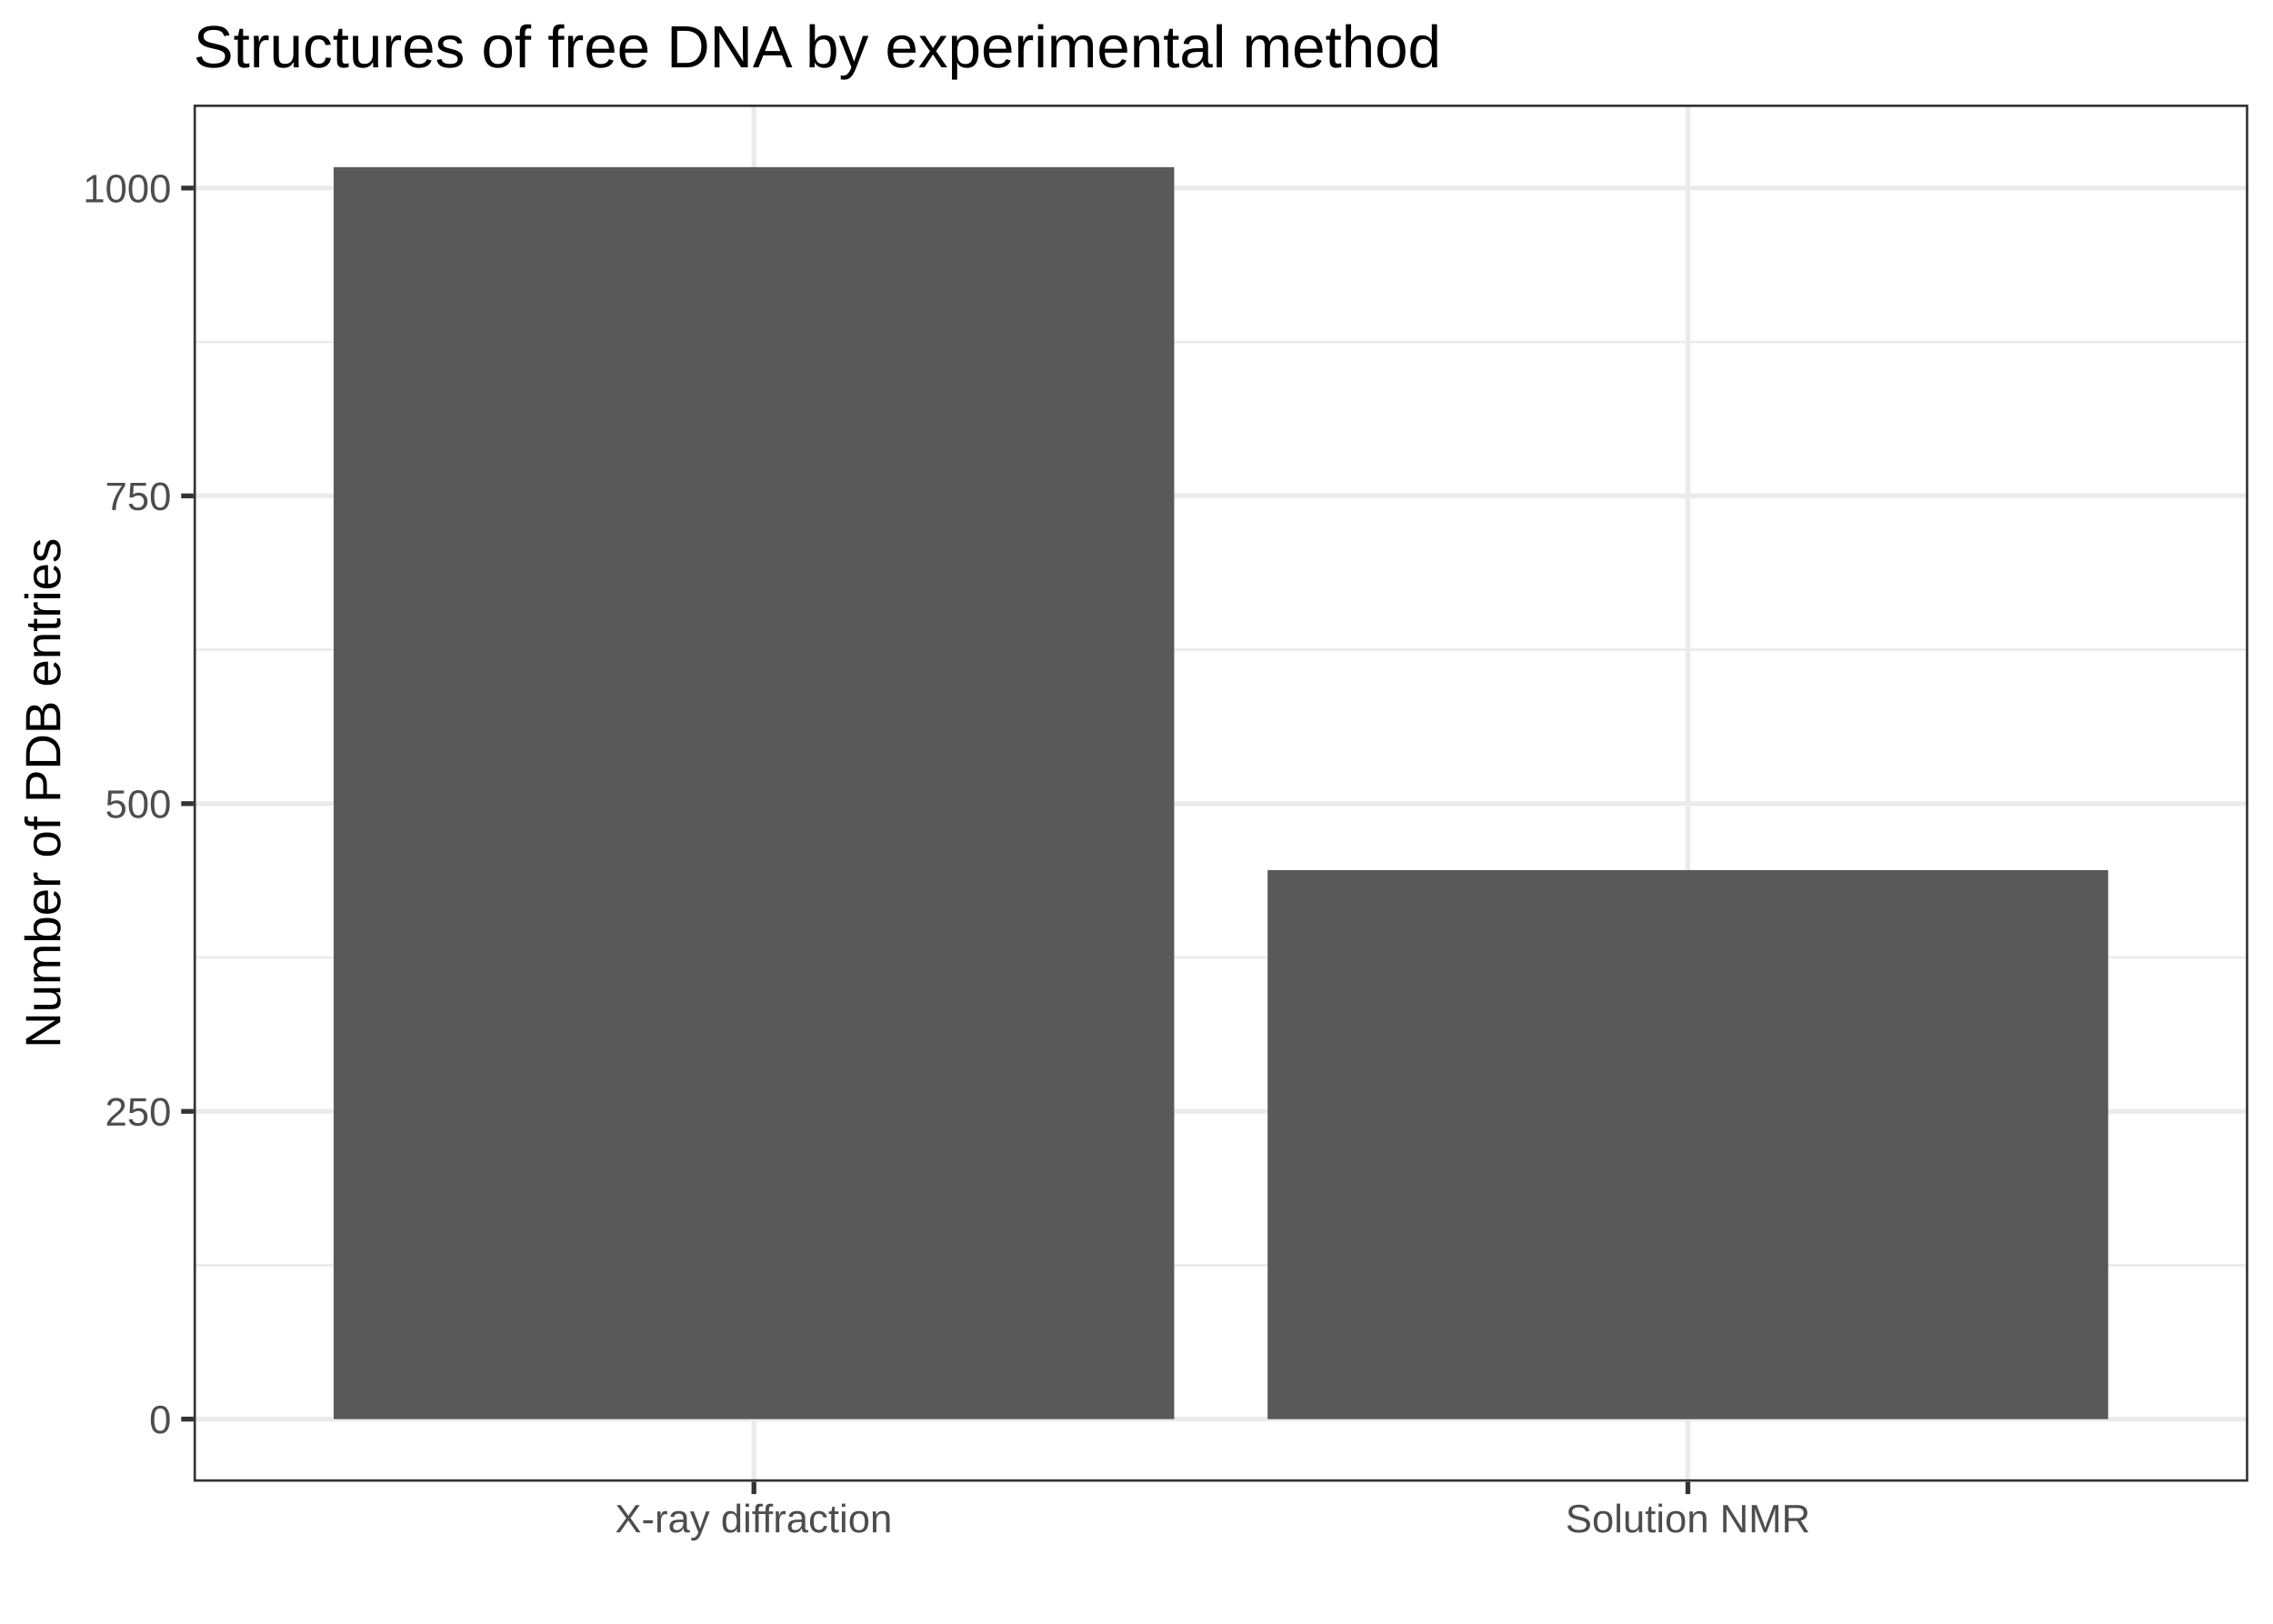
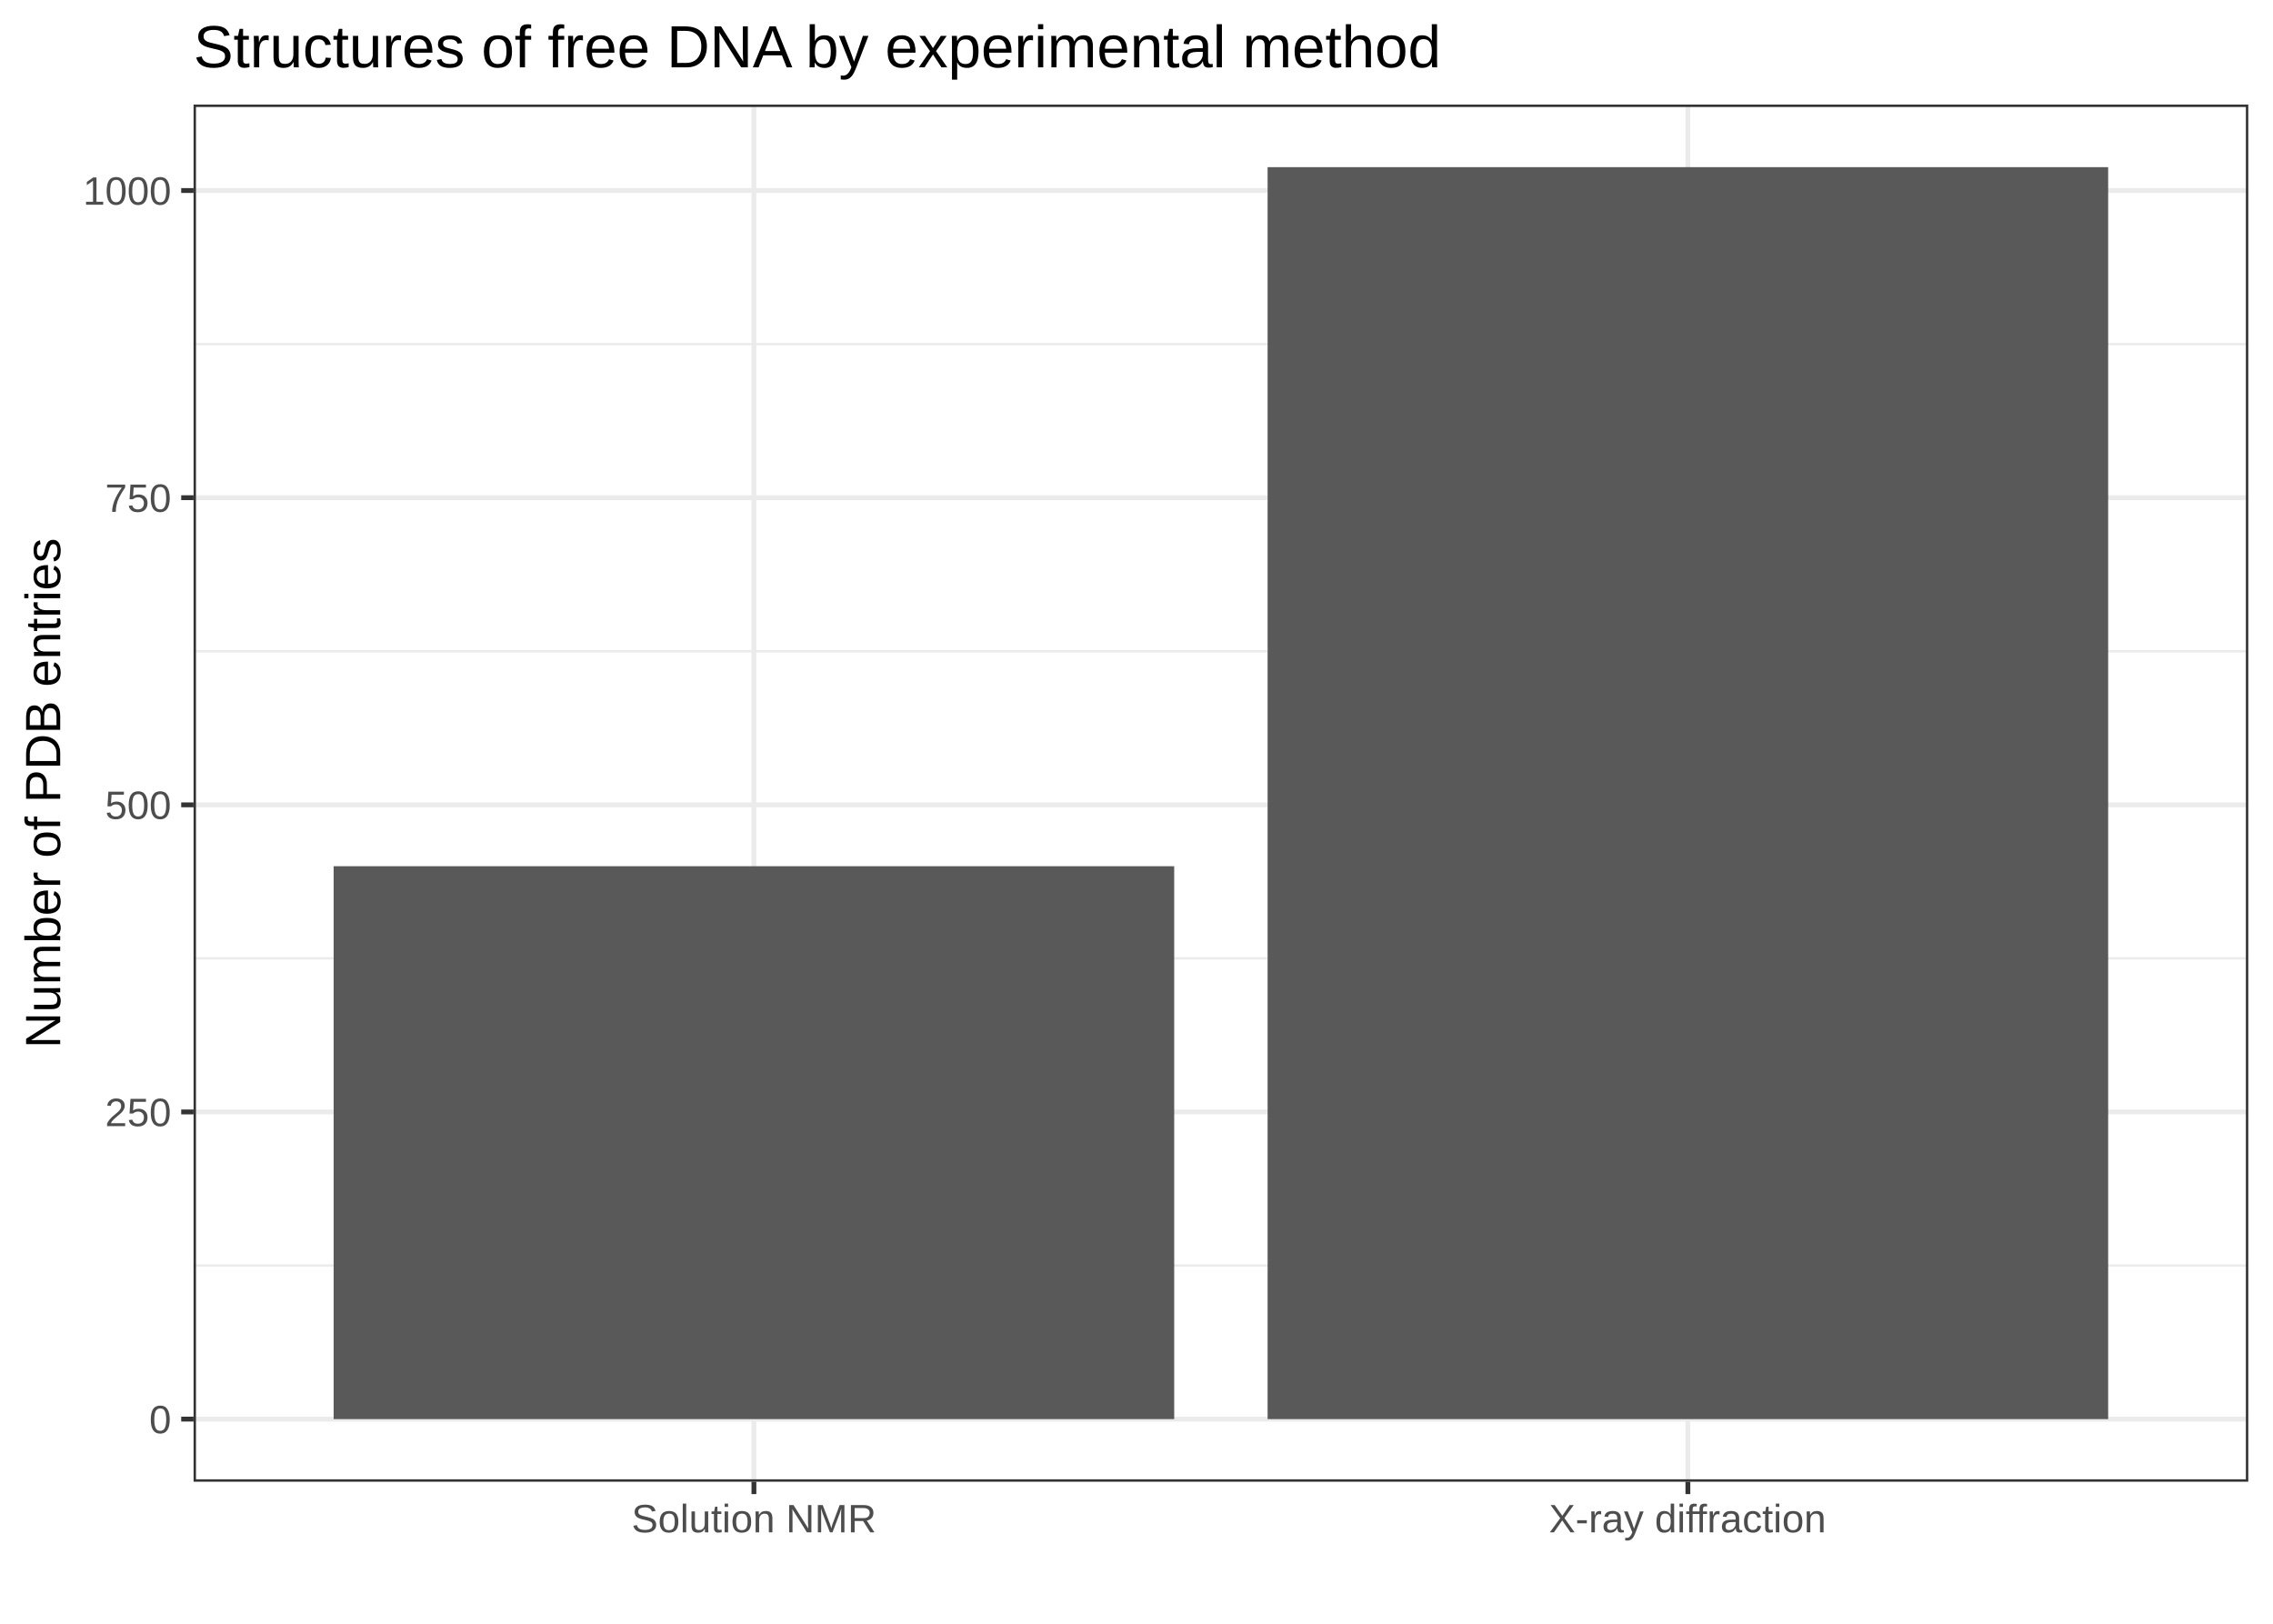
<svg xmlns="http://www.w3.org/2000/svg" viewBox="0 0 504.00 360.00">
  <defs>
    <style type="text/css">
    line, polyline, polygon, path, rect, circle {
      fill: none;
      stroke: #000000;
      stroke-linecap: round;
      stroke-linejoin: round;
      stroke-miterlimit: 10.00;
    }
  </style>
  </defs>
  <rect width="100%" height="100%" style="stroke: none; fill: #FFFFFF;" />
  <rect x="-0" y="0" width="504.00" height="360.00" style="stroke-width: 1.07; stroke: #FFFFFF; fill: #FFFFFF;" />
  <defs>
    <clipPath id="cpNDIuOTJ8NDk4LjUyfDMyOC41MXwyMy4xOQ==">
      <rect x="42.92" y="23.19" width="455.60" height="305.32" />
    </clipPath>
  </defs>
  <rect x="42.92" y="23.19" width="455.60" height="305.32" style="stroke-width: 1.07; stroke: none; fill: #FFFFFF;" clip-path="url(#cpNDIuOTJ8NDk4LjUyfDMyOC41MXwyMy4xOQ==)" />
-   <polyline points="42.92,280.51 498.52,280.51 " style="stroke-width: 0.53; stroke: #EBEBEB; stroke-linecap: butt;" clip-path="url(#cpNDIuOTJ8NDk4LjUyfDMyOC41MXwyMy4xOQ==)" />
-   <polyline points="42.92,212.28 498.52,212.28 " style="stroke-width: 0.53; stroke: #EBEBEB; stroke-linecap: butt;" clip-path="url(#cpNDIuOTJ8NDk4LjUyfDMyOC41MXwyMy4xOQ==)" />
-   <polyline points="42.92,144.05 498.52,144.05 " style="stroke-width: 0.53; stroke: #EBEBEB; stroke-linecap: butt;" clip-path="url(#cpNDIuOTJ8NDk4LjUyfDMyOC41MXwyMy4xOQ==)" />
-   <polyline points="42.92,75.82 498.52,75.82 " style="stroke-width: 0.53; stroke: #EBEBEB; stroke-linecap: butt;" clip-path="url(#cpNDIuOTJ8NDk4LjUyfDMyOC41MXwyMy4xOQ==)" />
+   <polyline points="42.92,280.58 498.52,280.58 " style="stroke-width: 0.53; stroke: #EBEBEB; stroke-linecap: butt;" clip-path="url(#cpNDIuOTJ8NDk4LjUyfDMyOC41MXwyMy4xOQ==)" />
+   <polyline points="42.92,212.48 498.52,212.48 " style="stroke-width: 0.53; stroke: #EBEBEB; stroke-linecap: butt;" clip-path="url(#cpNDIuOTJ8NDk4LjUyfDMyOC41MXwyMy4xOQ==)" />
+   <polyline points="42.92,144.39 498.52,144.39 " style="stroke-width: 0.53; stroke: #EBEBEB; stroke-linecap: butt;" clip-path="url(#cpNDIuOTJ8NDk4LjUyfDMyOC41MXwyMy4xOQ==)" />
+   <polyline points="42.92,76.29 498.52,76.29 " style="stroke-width: 0.53; stroke: #EBEBEB; stroke-linecap: butt;" clip-path="url(#cpNDIuOTJ8NDk4LjUyfDMyOC41MXwyMy4xOQ==)" />
  <polyline points="42.92,314.63 498.52,314.63 " style="stroke-width: 1.07; stroke: #EBEBEB; stroke-linecap: butt;" clip-path="url(#cpNDIuOTJ8NDk4LjUyfDMyOC41MXwyMy4xOQ==)" />
-   <polyline points="42.92,246.40 498.52,246.40 " style="stroke-width: 1.07; stroke: #EBEBEB; stroke-linecap: butt;" clip-path="url(#cpNDIuOTJ8NDk4LjUyfDMyOC41MXwyMy4xOQ==)" />
-   <polyline points="42.92,178.17 498.52,178.17 " style="stroke-width: 1.07; stroke: #EBEBEB; stroke-linecap: butt;" clip-path="url(#cpNDIuOTJ8NDk4LjUyfDMyOC41MXwyMy4xOQ==)" />
-   <polyline points="42.92,109.94 498.52,109.94 " style="stroke-width: 1.07; stroke: #EBEBEB; stroke-linecap: butt;" clip-path="url(#cpNDIuOTJ8NDk4LjUyfDMyOC41MXwyMy4xOQ==)" />
-   <polyline points="42.92,41.70 498.52,41.70 " style="stroke-width: 1.07; stroke: #EBEBEB; stroke-linecap: butt;" clip-path="url(#cpNDIuOTJ8NDk4LjUyfDMyOC41MXwyMy4xOQ==)" />
+   <polyline points="42.92,246.53 498.52,246.53 " style="stroke-width: 1.07; stroke: #EBEBEB; stroke-linecap: butt;" clip-path="url(#cpNDIuOTJ8NDk4LjUyfDMyOC41MXwyMy4xOQ==)" />
+   <polyline points="42.92,178.44 498.52,178.44 " style="stroke-width: 1.07; stroke: #EBEBEB; stroke-linecap: butt;" clip-path="url(#cpNDIuOTJ8NDk4LjUyfDMyOC41MXwyMy4xOQ==)" />
+   <polyline points="42.92,110.34 498.52,110.34 " style="stroke-width: 1.07; stroke: #EBEBEB; stroke-linecap: butt;" clip-path="url(#cpNDIuOTJ8NDk4LjUyfDMyOC41MXwyMy4xOQ==)" />
+   <polyline points="42.92,42.24 498.52,42.24 " style="stroke-width: 1.07; stroke: #EBEBEB; stroke-linecap: butt;" clip-path="url(#cpNDIuOTJ8NDk4LjUyfDMyOC41MXwyMy4xOQ==)" />
  <polyline points="167.17,328.51 167.17,23.19 " style="stroke-width: 1.07; stroke: #EBEBEB; stroke-linecap: butt;" clip-path="url(#cpNDIuOTJ8NDk4LjUyfDMyOC41MXwyMy4xOQ==)" />
  <polyline points="374.26,328.51 374.26,23.19 " style="stroke-width: 1.07; stroke: #EBEBEB; stroke-linecap: butt;" clip-path="url(#cpNDIuOTJ8NDk4LjUyfDMyOC41MXwyMy4xOQ==)" />
-   <rect x="73.98" y="37.06" width="186.38" height="277.57" style="stroke-width: 1.07; stroke: none; stroke-linecap: square; stroke-linejoin: miter; fill: #595959;" clip-path="url(#cpNDIuOTJ8NDk4LjUyfDMyOC41MXwyMy4xOQ==)" />
-   <rect x="281.07" y="192.91" width="186.38" height="121.73" style="stroke-width: 1.07; stroke: none; stroke-linecap: square; stroke-linejoin: miter; fill: #595959;" clip-path="url(#cpNDIuOTJ8NDk4LjUyfDMyOC41MXwyMy4xOQ==)" />
+   <rect x="73.98" y="192.05" width="186.38" height="122.58" style="stroke-width: 1.07; stroke: none; stroke-linecap: square; stroke-linejoin: miter; fill: #595959;" clip-path="url(#cpNDIuOTJ8NDk4LjUyfDMyOC41MXwyMy4xOQ==)" />
+   <rect x="281.07" y="37.06" width="186.38" height="277.57" style="stroke-width: 1.07; stroke: none; stroke-linecap: square; stroke-linejoin: miter; fill: #595959;" clip-path="url(#cpNDIuOTJ8NDk4LjUyfDMyOC41MXwyMy4xOQ==)" />
  <rect x="42.92" y="23.19" width="455.60" height="305.32" style="stroke-width: 1.07; stroke: #333333;" clip-path="url(#cpNDIuOTJ8NDk4LjUyfDMyOC41MXwyMy4xOQ==)" />
  <defs>
    <clipPath id="cpMC4wMHw1MDQuMDB8MzYwLjAwfDAuMDA=">
      <rect x="0.00" y="0.00" width="504.00" height="360.00" />
    </clipPath>
  </defs>
  <g clip-path="url(#cpMC4wMHw1MDQuMDB8MzYwLjAwfDAuMDA=)">
    <text x="33.09" y="317.78" style="font-size: 8.80px; fill: #4D4D4D; font-family: Arial;" textLength="4.89px" lengthAdjust="spacingAndGlyphs">0</text>
  </g>
  <g clip-path="url(#cpMC4wMHw1MDQuMDB8MzYwLjAwfDAuMDA=)">
-     <text x="23.30" y="249.55" style="font-size: 8.80px; fill: #4D4D4D; font-family: Arial;" textLength="14.68px" lengthAdjust="spacingAndGlyphs">250</text>
+     <text x="23.30" y="249.68" style="font-size: 8.80px; fill: #4D4D4D; font-family: Arial;" textLength="14.68px" lengthAdjust="spacingAndGlyphs">250</text>
  </g>
  <g clip-path="url(#cpMC4wMHw1MDQuMDB8MzYwLjAwfDAuMDA=)">
-     <text x="23.30" y="181.32" style="font-size: 8.80px; fill: #4D4D4D; font-family: Arial;" textLength="14.68px" lengthAdjust="spacingAndGlyphs">500</text>
+     <text x="23.30" y="181.58" style="font-size: 8.80px; fill: #4D4D4D; font-family: Arial;" textLength="14.68px" lengthAdjust="spacingAndGlyphs">500</text>
  </g>
  <g clip-path="url(#cpMC4wMHw1MDQuMDB8MzYwLjAwfDAuMDA=)">
-     <text x="23.30" y="113.09" style="font-size: 8.80px; fill: #4D4D4D; font-family: Arial;" textLength="14.68px" lengthAdjust="spacingAndGlyphs">750</text>
+     <text x="23.30" y="113.49" style="font-size: 8.80px; fill: #4D4D4D; font-family: Arial;" textLength="14.68px" lengthAdjust="spacingAndGlyphs">750</text>
  </g>
  <g clip-path="url(#cpMC4wMHw1MDQuMDB8MzYwLjAwfDAuMDA=)">
-     <text x="18.41" y="44.85" style="font-size: 8.80px; fill: #4D4D4D; font-family: Arial;" textLength="19.58px" lengthAdjust="spacingAndGlyphs">1000</text>
+     <text x="18.41" y="45.39" style="font-size: 8.80px; fill: #4D4D4D; font-family: Arial;" textLength="19.58px" lengthAdjust="spacingAndGlyphs">1000</text>
  </g>
  <polyline points="40.18,314.63 42.92,314.63 " style="stroke-width: 1.07; stroke: #333333; stroke-linecap: butt;" clip-path="url(#cpMC4wMHw1MDQuMDB8MzYwLjAwfDAuMDA=)" />
-   <polyline points="40.18,246.40 42.92,246.40 " style="stroke-width: 1.07; stroke: #333333; stroke-linecap: butt;" clip-path="url(#cpMC4wMHw1MDQuMDB8MzYwLjAwfDAuMDA=)" />
-   <polyline points="40.18,178.17 42.92,178.17 " style="stroke-width: 1.07; stroke: #333333; stroke-linecap: butt;" clip-path="url(#cpMC4wMHw1MDQuMDB8MzYwLjAwfDAuMDA=)" />
-   <polyline points="40.18,109.94 42.92,109.94 " style="stroke-width: 1.07; stroke: #333333; stroke-linecap: butt;" clip-path="url(#cpMC4wMHw1MDQuMDB8MzYwLjAwfDAuMDA=)" />
-   <polyline points="40.18,41.70 42.92,41.70 " style="stroke-width: 1.07; stroke: #333333; stroke-linecap: butt;" clip-path="url(#cpMC4wMHw1MDQuMDB8MzYwLjAwfDAuMDA=)" />
+   <polyline points="40.18,246.53 42.92,246.53 " style="stroke-width: 1.07; stroke: #333333; stroke-linecap: butt;" clip-path="url(#cpMC4wMHw1MDQuMDB8MzYwLjAwfDAuMDA=)" />
+   <polyline points="40.18,178.44 42.92,178.44 " style="stroke-width: 1.07; stroke: #333333; stroke-linecap: butt;" clip-path="url(#cpMC4wMHw1MDQuMDB8MzYwLjAwfDAuMDA=)" />
+   <polyline points="40.18,110.34 42.92,110.34 " style="stroke-width: 1.07; stroke: #333333; stroke-linecap: butt;" clip-path="url(#cpMC4wMHw1MDQuMDB8MzYwLjAwfDAuMDA=)" />
+   <polyline points="40.18,42.24 42.92,42.24 " style="stroke-width: 1.07; stroke: #333333; stroke-linecap: butt;" clip-path="url(#cpMC4wMHw1MDQuMDB8MzYwLjAwfDAuMDA=)" />
  <polyline points="167.17,331.25 167.17,328.51 " style="stroke-width: 1.07; stroke: #333333; stroke-linecap: butt;" clip-path="url(#cpMC4wMHw1MDQuMDB8MzYwLjAwfDAuMDA=)" />
  <polyline points="374.26,331.25 374.26,328.51 " style="stroke-width: 1.07; stroke: #333333; stroke-linecap: butt;" clip-path="url(#cpMC4wMHw1MDQuMDB8MzYwLjAwfDAuMDA=)" />
  <g clip-path="url(#cpMC4wMHw1MDQuMDB8MzYwLjAwfDAuMDA=)">
-     <text x="136.36" y="339.74" style="font-size: 8.80px; fill: #4D4D4D; font-family: Arial;" textLength="61.62px" lengthAdjust="spacingAndGlyphs">X-ray diffraction</text>
+     <text x="140.03" y="339.74" style="font-size: 8.80px; fill: #4D4D4D; font-family: Arial;" textLength="54.29px" lengthAdjust="spacingAndGlyphs">Solution NMR</text>
  </g>
  <g clip-path="url(#cpMC4wMHw1MDQuMDB8MzYwLjAwfDAuMDA=)">
-     <text x="347.12" y="339.74" style="font-size: 8.80px; fill: #4D4D4D; font-family: Arial;" textLength="54.29px" lengthAdjust="spacingAndGlyphs">Solution NMR</text>
+     <text x="343.45" y="339.74" style="font-size: 8.80px; fill: #4D4D4D; font-family: Arial;" textLength="61.62px" lengthAdjust="spacingAndGlyphs">X-ray diffraction</text>
  </g>
  <g clip-path="url(#cpMC4wMHw1MDQuMDB8MzYwLjAwfDAuMDA=)">
    <text transform="translate(13.35,232.40) rotate(-90)" style="font-size: 11.00px; font-family: Arial;" textLength="113.10px" lengthAdjust="spacingAndGlyphs">Number of PDB entries</text>
  </g>
  <g clip-path="url(#cpMC4wMHw1MDQuMDB8MzYwLjAwfDAuMDA=)">
    <text x="42.92" y="14.93" style="font-size: 13.20px; font-family: Arial;" textLength="277.32px" lengthAdjust="spacingAndGlyphs">Structures of free DNA by experimental method</text>
  </g>
</svg>
